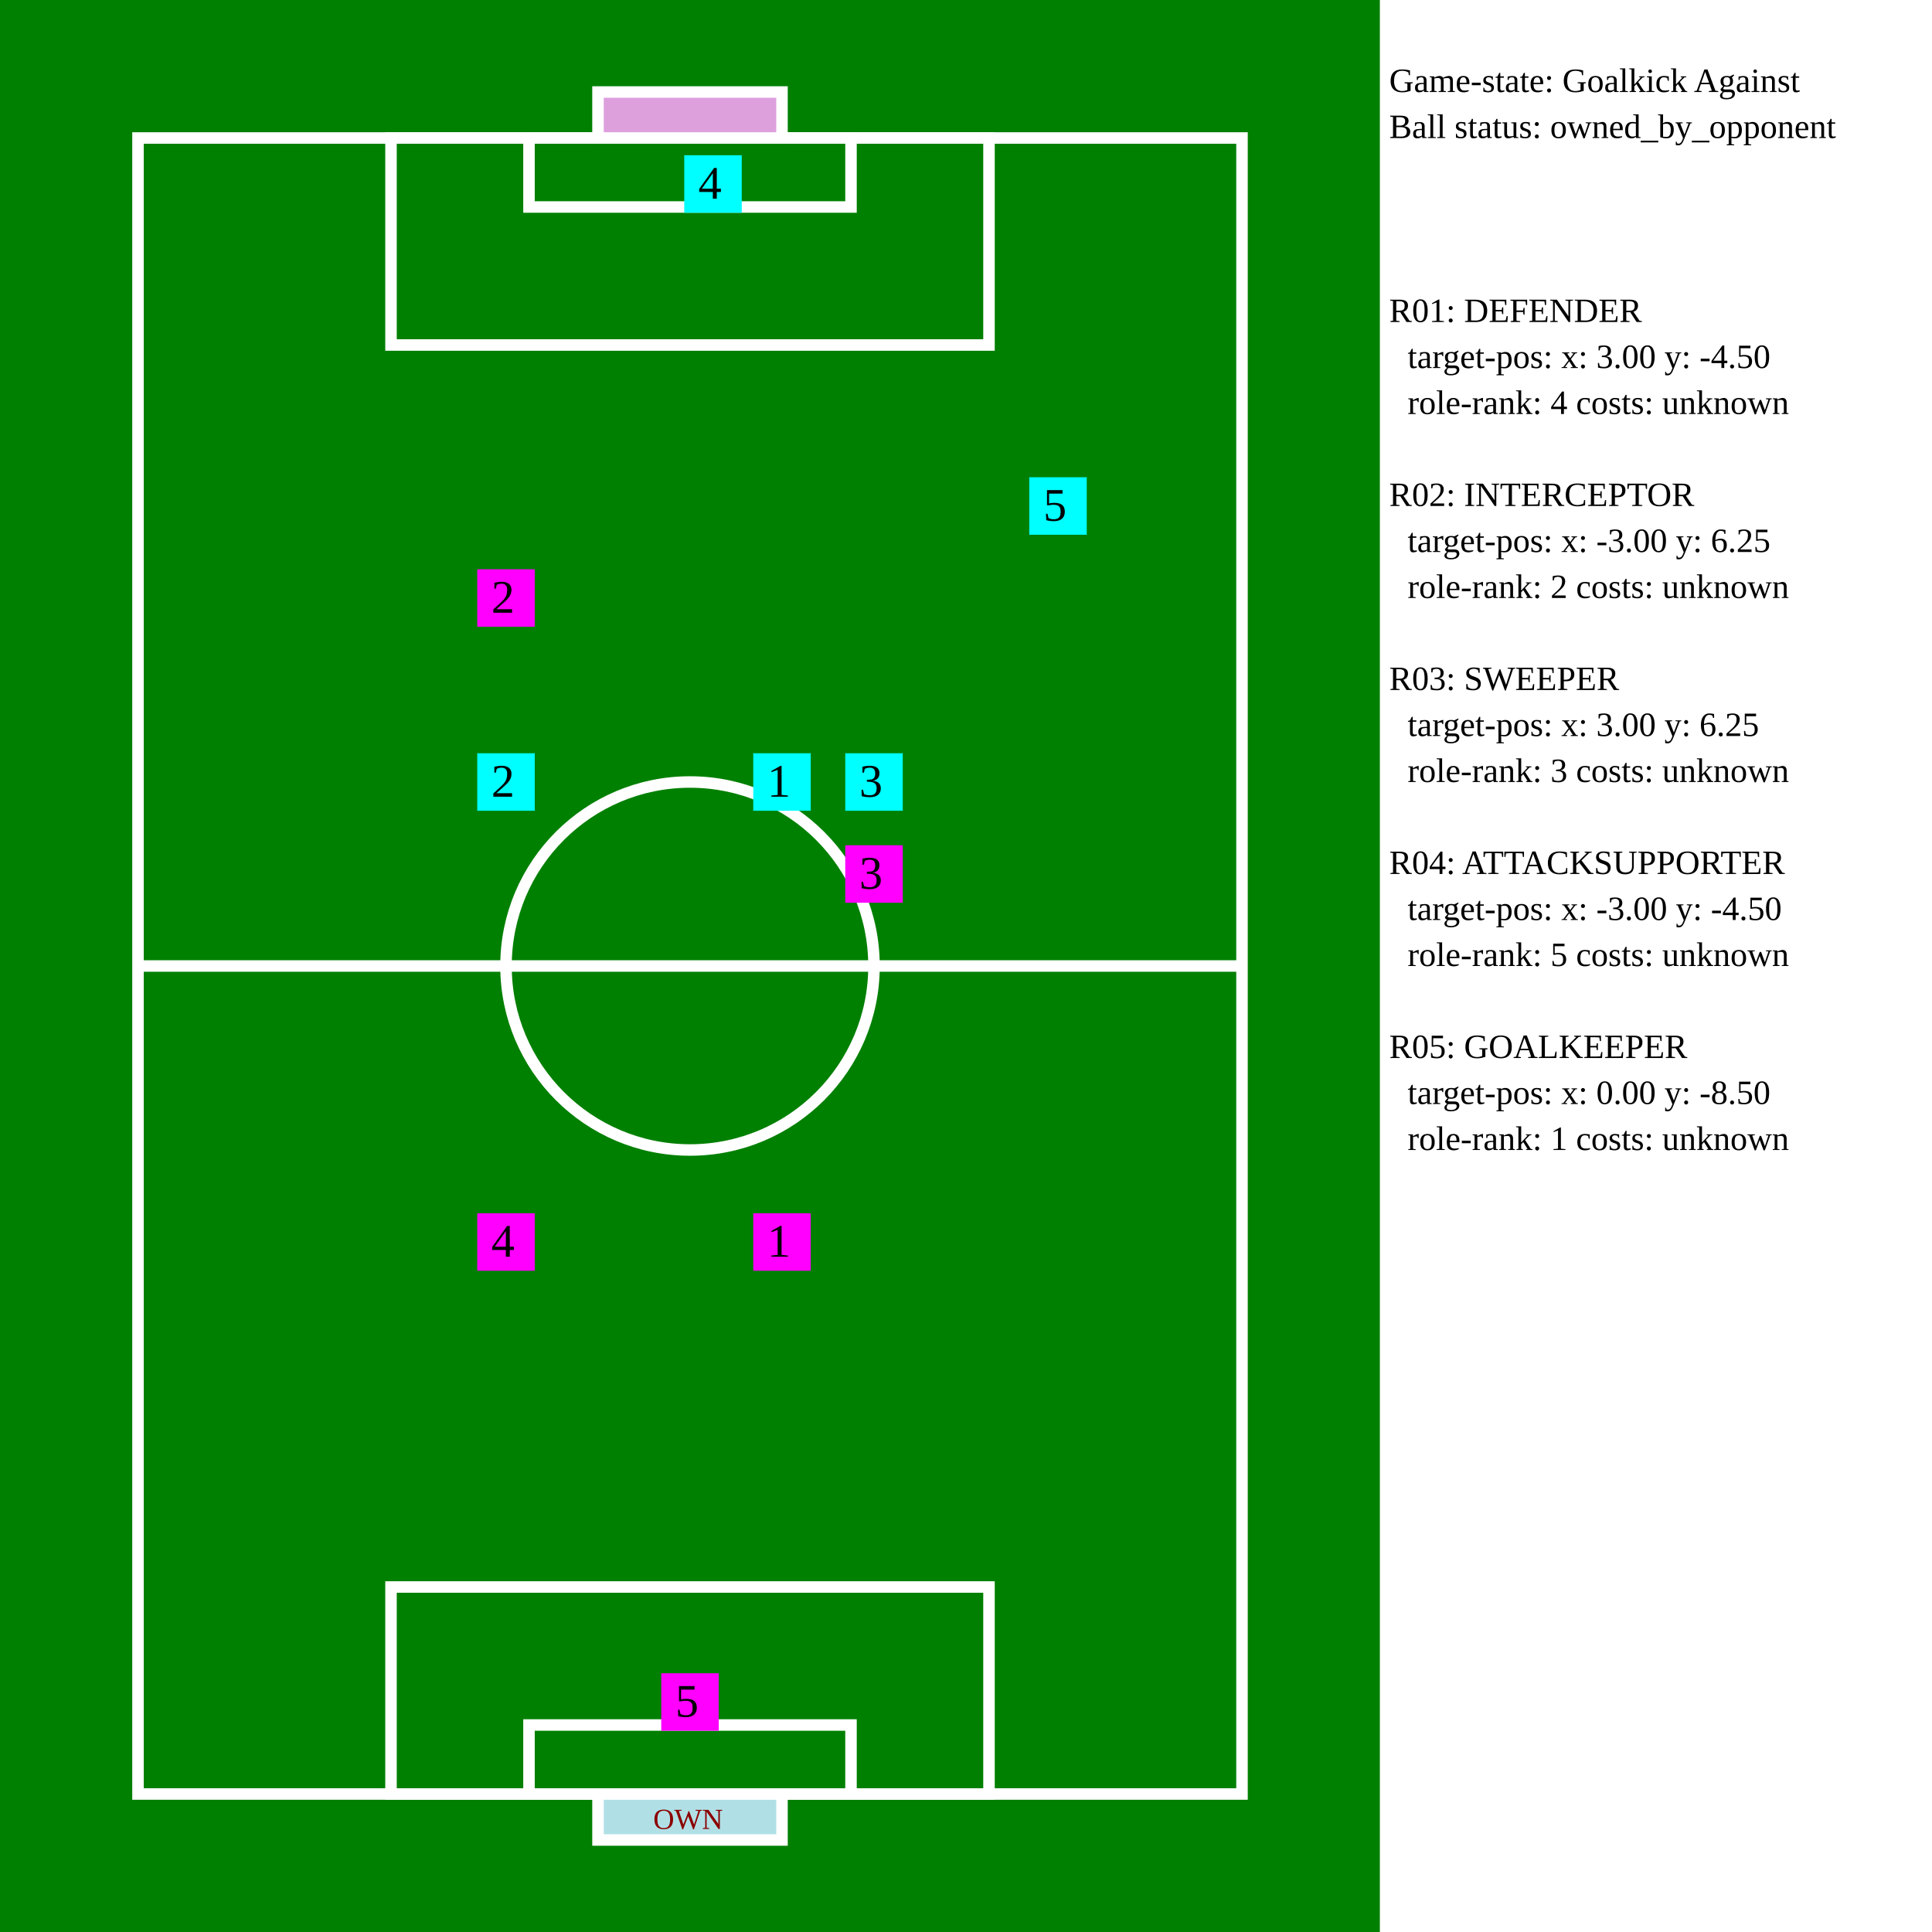
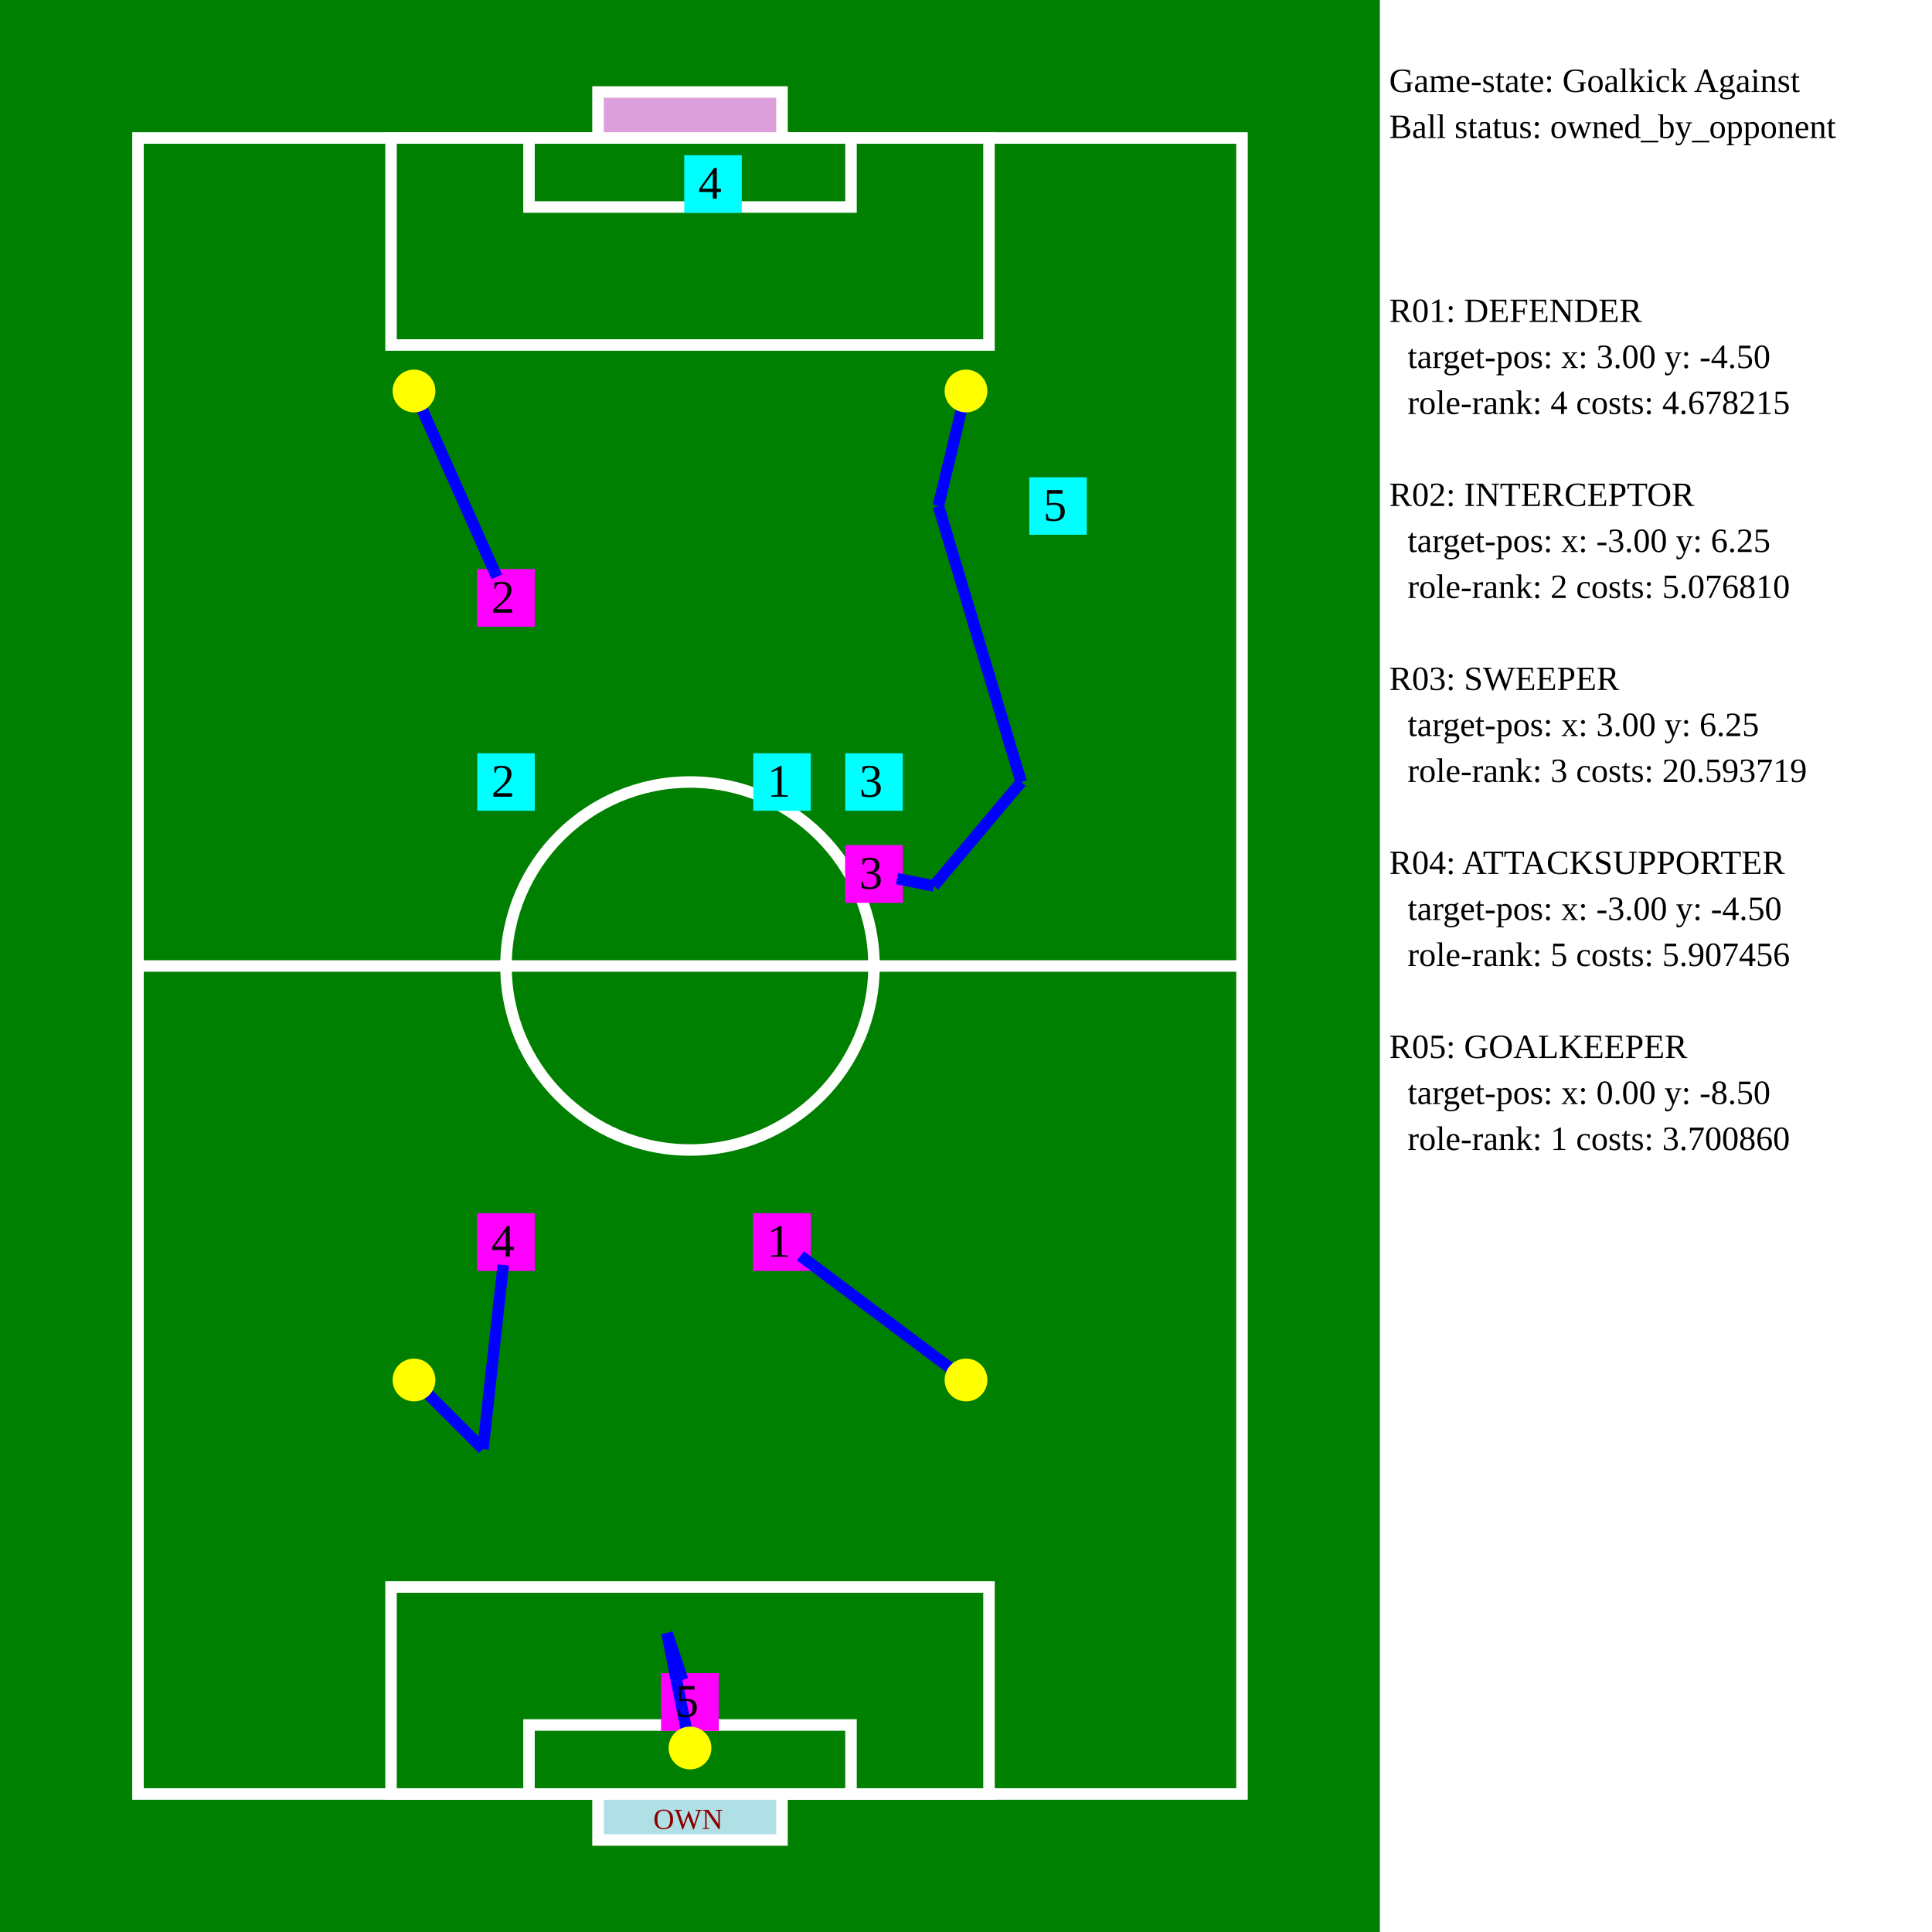
<svg xmlns="http://www.w3.org/2000/svg" width="21.00cm" height="21.00cm" version="1.1">
  <rect x="0cm" y="0cm" width="15.00cm" height="21.00cm" fill="green" stroke-width="0.02cm" />
  <rect x="15.00cm" y="0cm" width="6.00cm" height="21.00cm" fill="white" stroke-width="0.02cm" />
  <text x="15.10cm" y="1.00cm" font-size="14" font-weight-absolute="bold" fill="black">Game-state: Goalkick Against</text>
  <text x="15.10cm" y="1.50cm" font-size="14" font-weight-absolute="bold" fill="black">Ball status: owned_by_opponent</text>
  <text x="15.10cm" y="3.50cm" font-size="14" font-weight-absolute="bold" fill="black">R01: DEFENDER</text>
  <text x="15.30cm" y="4.00cm" font-size="14" font-weight-absolute="bold" fill="black">target-pos: x: 3.00 y: -4.50</text>
-   <text x="15.30cm" y="4.50cm" font-size="14" font-weight-absolute="bold" fill="black">role-rank: 4 costs: unknown</text>
+   <text x="15.30cm" y="4.50cm" font-size="14" font-weight-absolute="bold" fill="black">role-rank: 4 costs: 4.678215</text>
  <text x="15.10cm" y="5.50cm" font-size="14" font-weight-absolute="bold" fill="black">R02: INTERCEPTOR</text>
  <text x="15.30cm" y="6.00cm" font-size="14" font-weight-absolute="bold" fill="black">target-pos: x: -3.00 y: 6.25</text>
-   <text x="15.30cm" y="6.50cm" font-size="14" font-weight-absolute="bold" fill="black">role-rank: 2 costs: unknown</text>
+   <text x="15.30cm" y="6.50cm" font-size="14" font-weight-absolute="bold" fill="black">role-rank: 2 costs: 5.076810</text>
  <text x="15.10cm" y="7.50cm" font-size="14" font-weight-absolute="bold" fill="black">R03: SWEEPER</text>
  <text x="15.30cm" y="8.00cm" font-size="14" font-weight-absolute="bold" fill="black">target-pos: x: 3.00 y: 6.25</text>
-   <text x="15.30cm" y="8.50cm" font-size="14" font-weight-absolute="bold" fill="black">role-rank: 3 costs: unknown</text>
+   <text x="15.30cm" y="8.50cm" font-size="14" font-weight-absolute="bold" fill="black">role-rank: 3 costs: 20.593719</text>
  <text x="15.10cm" y="9.50cm" font-size="14" font-weight-absolute="bold" fill="black">R04: ATTACKSUPPORTER</text>
  <text x="15.30cm" y="10.00cm" font-size="14" font-weight-absolute="bold" fill="black">target-pos: x: -3.00 y: -4.50</text>
-   <text x="15.30cm" y="10.50cm" font-size="14" font-weight-absolute="bold" fill="black">role-rank: 5 costs: unknown</text>
+   <text x="15.30cm" y="10.50cm" font-size="14" font-weight-absolute="bold" fill="black">role-rank: 5 costs: 5.907456</text>
  <text x="15.10cm" y="11.50cm" font-size="14" font-weight-absolute="bold" fill="black">R05: GOALKEEPER</text>
  <text x="15.30cm" y="12.00cm" font-size="14" font-weight-absolute="bold" fill="black">target-pos: x: 0.00 y: -8.50</text>
-   <text x="15.30cm" y="12.50cm" font-size="14" font-weight-absolute="bold" fill="black">role-rank: 1 costs: unknown</text>
+   <text x="15.30cm" y="12.50cm" font-size="14" font-weight-absolute="bold" fill="black">role-rank: 1 costs: 3.700860</text>
  <rect x="1.50cm" y="1.50cm" width="12.00cm" height="18.00cm" fill="none" stroke="white" stroke-width="0.125cm" />
  <line x1="1.50cm" y1="10.50cm" x2="13.50cm" y2="10.50cm" stroke-width="0.125cm" stroke="white" />
  <circle cx="7.50cm" cy="10.50cm" r="2.00cm" fill="none" stroke="white" stroke-width="0.125cm" />
  <rect x="4.25cm" y="1.50cm" width="6.50cm" height="2.25cm" fill="green" stroke="white" stroke-width="0.125cm" />
  <rect x="4.25cm" y="17.25cm" width="6.50cm" height="2.25cm" fill="green" stroke="white" stroke-width="0.125cm" />
  <rect x="5.75cm" y="1.50cm" width="3.50cm" height="0.75cm" fill="green" stroke="white" stroke-width="0.125cm" />
  <rect x="5.75cm" y="18.75cm" width="3.50cm" height="0.75cm" fill="green" stroke="white" stroke-width="0.125cm" />
  <rect x="6.50cm" y="1.00cm" width="2.00cm" height="0.50cm" fill="plum" stroke="white" stroke-width="0.125cm" />
  <rect x="6.50cm" y="19.50cm" width="2.00cm" height="0.50cm" fill="powderblue" stroke="white" stroke-width="0.125cm" />
  <text x="7.10cm" y="19.88cm" fill="darkred">OWN</text>
  <rect x="8.25cm" y="8.25cm" width="0.50cm" height="0.50cm" fill="cyan" stroke="cyan" stroke-width="0.125cm" />
  <text x="8.34cm" y="8.66cm" font-size="large" font-weight-absolute="bold" fill="black">1</text>
  <rect x="5.25cm" y="8.25cm" width="0.50cm" height="0.50cm" fill="cyan" stroke="cyan" stroke-width="0.125cm" />
  <text x="5.34cm" y="8.66cm" font-size="large" font-weight-absolute="bold" fill="black">2</text>
  <rect x="9.25cm" y="8.25cm" width="0.50cm" height="0.50cm" fill="cyan" stroke="cyan" stroke-width="0.125cm" />
  <text x="9.34cm" y="8.66cm" font-size="large" font-weight-absolute="bold" fill="black">3</text>
  <rect x="7.50cm" y="1.75cm" width="0.50cm" height="0.50cm" fill="cyan" stroke="cyan" stroke-width="0.125cm" />
  <text x="7.59cm" y="2.16cm" font-size="large" font-weight-absolute="bold" fill="black">4</text>
  <rect x="11.25cm" y="5.25cm" width="0.50cm" height="0.50cm" fill="cyan" stroke="cyan" stroke-width="0.125cm" />
  <text x="11.34cm" y="5.66cm" font-size="large" font-weight-absolute="bold" fill="black">5</text>
  <rect x="8.25cm" y="13.25cm" width="0.50cm" height="0.50cm" fill="magenta" stroke="magenta" stroke-width="0.125cm" />
  <rect x="5.25cm" y="6.25cm" width="0.50cm" height="0.50cm" fill="magenta" stroke="magenta" stroke-width="0.125cm" />
  <rect x="9.25cm" y="9.25cm" width="0.50cm" height="0.50cm" fill="magenta" stroke="magenta" stroke-width="0.125cm" />
  <rect x="5.25cm" y="13.25cm" width="0.50cm" height="0.50cm" fill="magenta" stroke="magenta" stroke-width="0.125cm" />
  <rect x="7.25cm" y="18.25cm" width="0.50cm" height="0.50cm" fill="magenta" stroke="magenta" stroke-width="0.125cm" />
+   <rect x="8.25cm" y="13.25cm" width="0.50cm" height="0.50cm" fill="magenta" stroke="magenta" stroke-width="0.125cm" />
+   <line x1="8.70cm" y1="13.65cm" x2="10.50cm" y2="15.00cm" stroke-width="0.125cm" stroke="blue" />
+   <circle cx="10.50cm" cy="15.00cm" r="0.17cm" fill="yellow" stroke="yellow" stroke-width="0.125cm" />
+   <rect x="5.25cm" y="6.25cm" width="0.50cm" height="0.50cm" fill="magenta" stroke="magenta" stroke-width="0.125cm" />
+   <line x1="5.40cm" y1="6.27cm" x2="4.50cm" y2="4.25cm" stroke-width="0.125cm" stroke="blue" />
+   <circle cx="4.50cm" cy="4.25cm" r="0.17cm" fill="yellow" stroke="yellow" stroke-width="0.125cm" />
+   <rect x="9.25cm" y="9.25cm" width="0.50cm" height="0.50cm" fill="magenta" stroke="magenta" stroke-width="0.125cm" />
+   <line x1="9.75cm" y1="9.55cm" x2="10.15cm" y2="9.63cm" stroke-width="0.125cm" stroke="blue" />
+   <line x1="10.15cm" y1="9.63cm" x2="11.10cm" y2="8.50cm" stroke-width="0.125cm" stroke="blue" />
+   <line x1="11.10cm" y1="8.50cm" x2="10.20cm" y2="5.50cm" stroke-width="0.125cm" stroke="blue" />
+   <line x1="10.20cm" y1="5.50cm" x2="10.50cm" y2="4.25cm" stroke-width="0.125cm" stroke="blue" />
+   <circle cx="10.50cm" cy="4.25cm" r="0.17cm" fill="yellow" stroke="yellow" stroke-width="0.125cm" />
+   <rect x="5.25cm" y="13.25cm" width="0.50cm" height="0.50cm" fill="magenta" stroke="magenta" stroke-width="0.125cm" />
+   <line x1="5.47cm" y1="13.75cm" x2="5.25cm" y2="15.75cm" stroke-width="0.125cm" stroke="blue" />
+   <line x1="5.25cm" y1="15.75cm" x2="4.50cm" y2="15.00cm" stroke-width="0.125cm" stroke="blue" />
+   <circle cx="4.50cm" cy="15.00cm" r="0.17cm" fill="yellow" stroke="yellow" stroke-width="0.125cm" />
+   <rect x="7.25cm" y="18.25cm" width="0.50cm" height="0.50cm" fill="magenta" stroke="magenta" stroke-width="0.125cm" />
+   <line x1="7.42cm" y1="18.26cm" x2="7.25cm" y2="17.75cm" stroke-width="0.125cm" stroke="blue" />
+   <line x1="7.25cm" y1="17.75cm" x2="7.50cm" y2="19.00cm" stroke-width="0.125cm" stroke="blue" />
+   <circle cx="7.50cm" cy="19.00cm" r="0.17cm" fill="yellow" stroke="yellow" stroke-width="0.125cm" />
  <text x="8.34cm" y="13.66cm" font-size="large" font-weight-absolute="bold" fill="black">1</text>
  <text x="5.34cm" y="6.66cm" font-size="large" font-weight-absolute="bold" fill="black">2</text>
  <text x="9.34cm" y="9.66cm" font-size="large" font-weight-absolute="bold" fill="black">3</text>
  <text x="5.34cm" y="13.66cm" font-size="large" font-weight-absolute="bold" fill="black">4</text>
  <text x="7.34cm" y="18.66cm" font-size="large" font-weight-absolute="bold" fill="black">5</text>
</svg>
